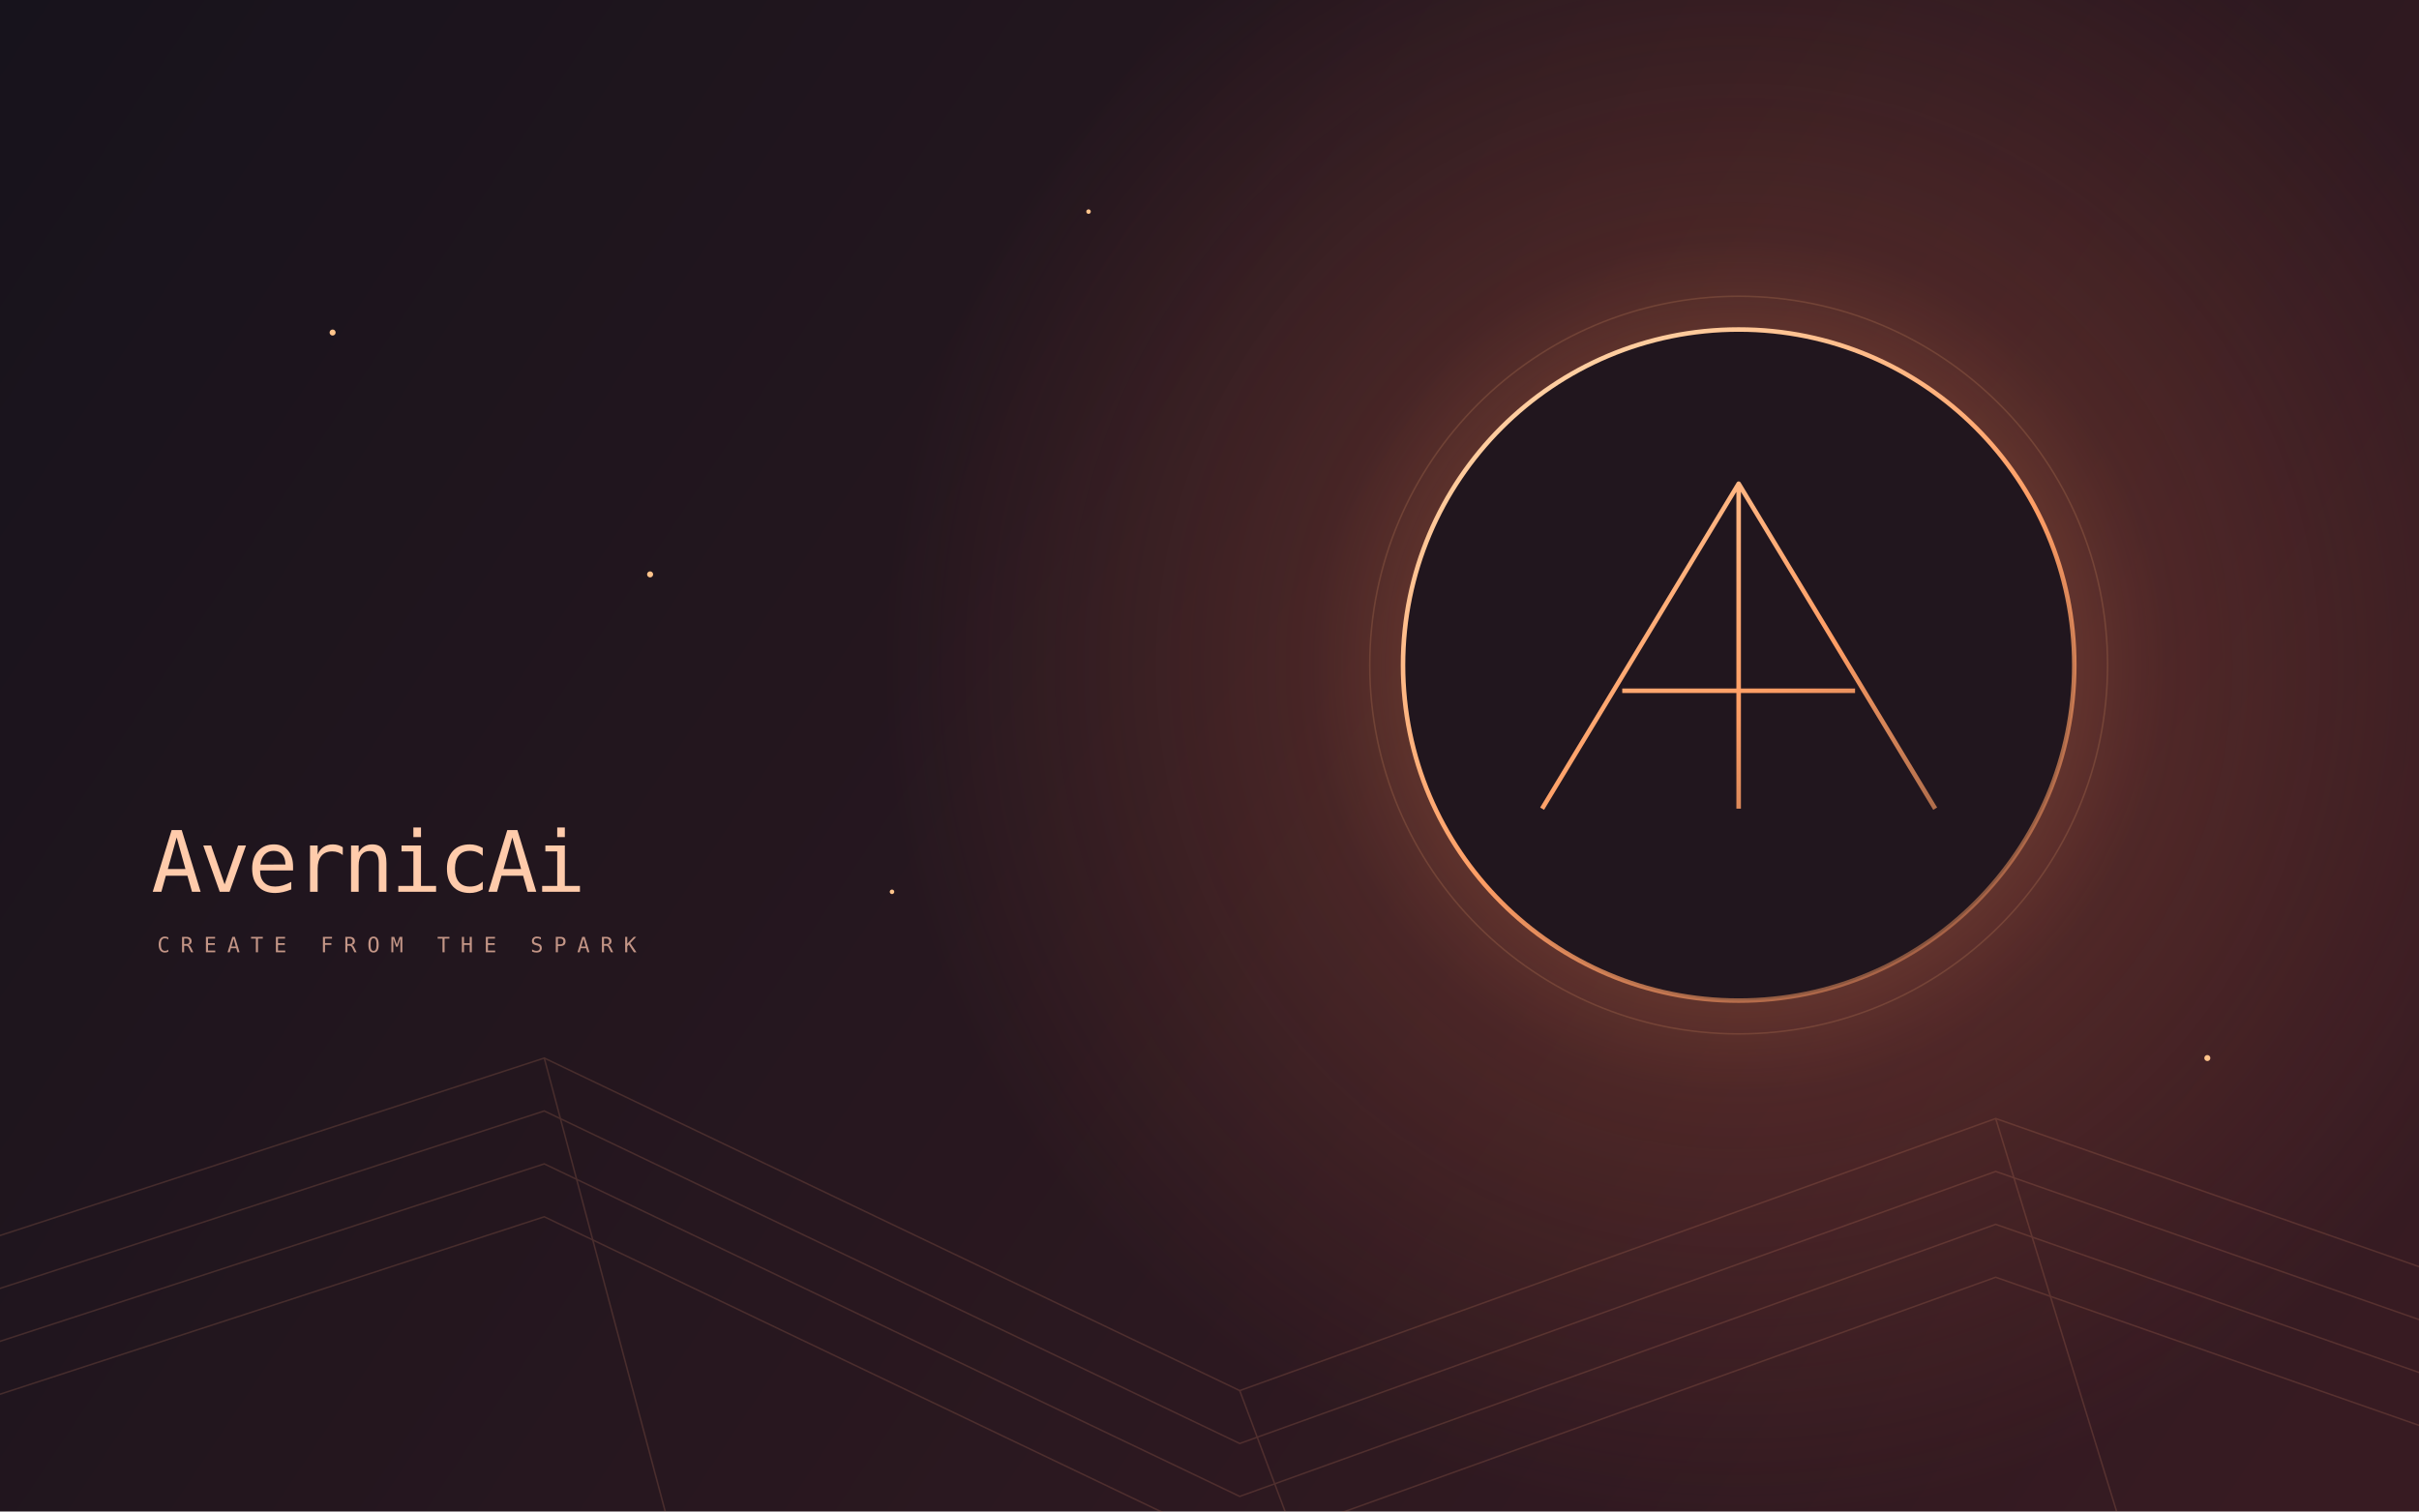
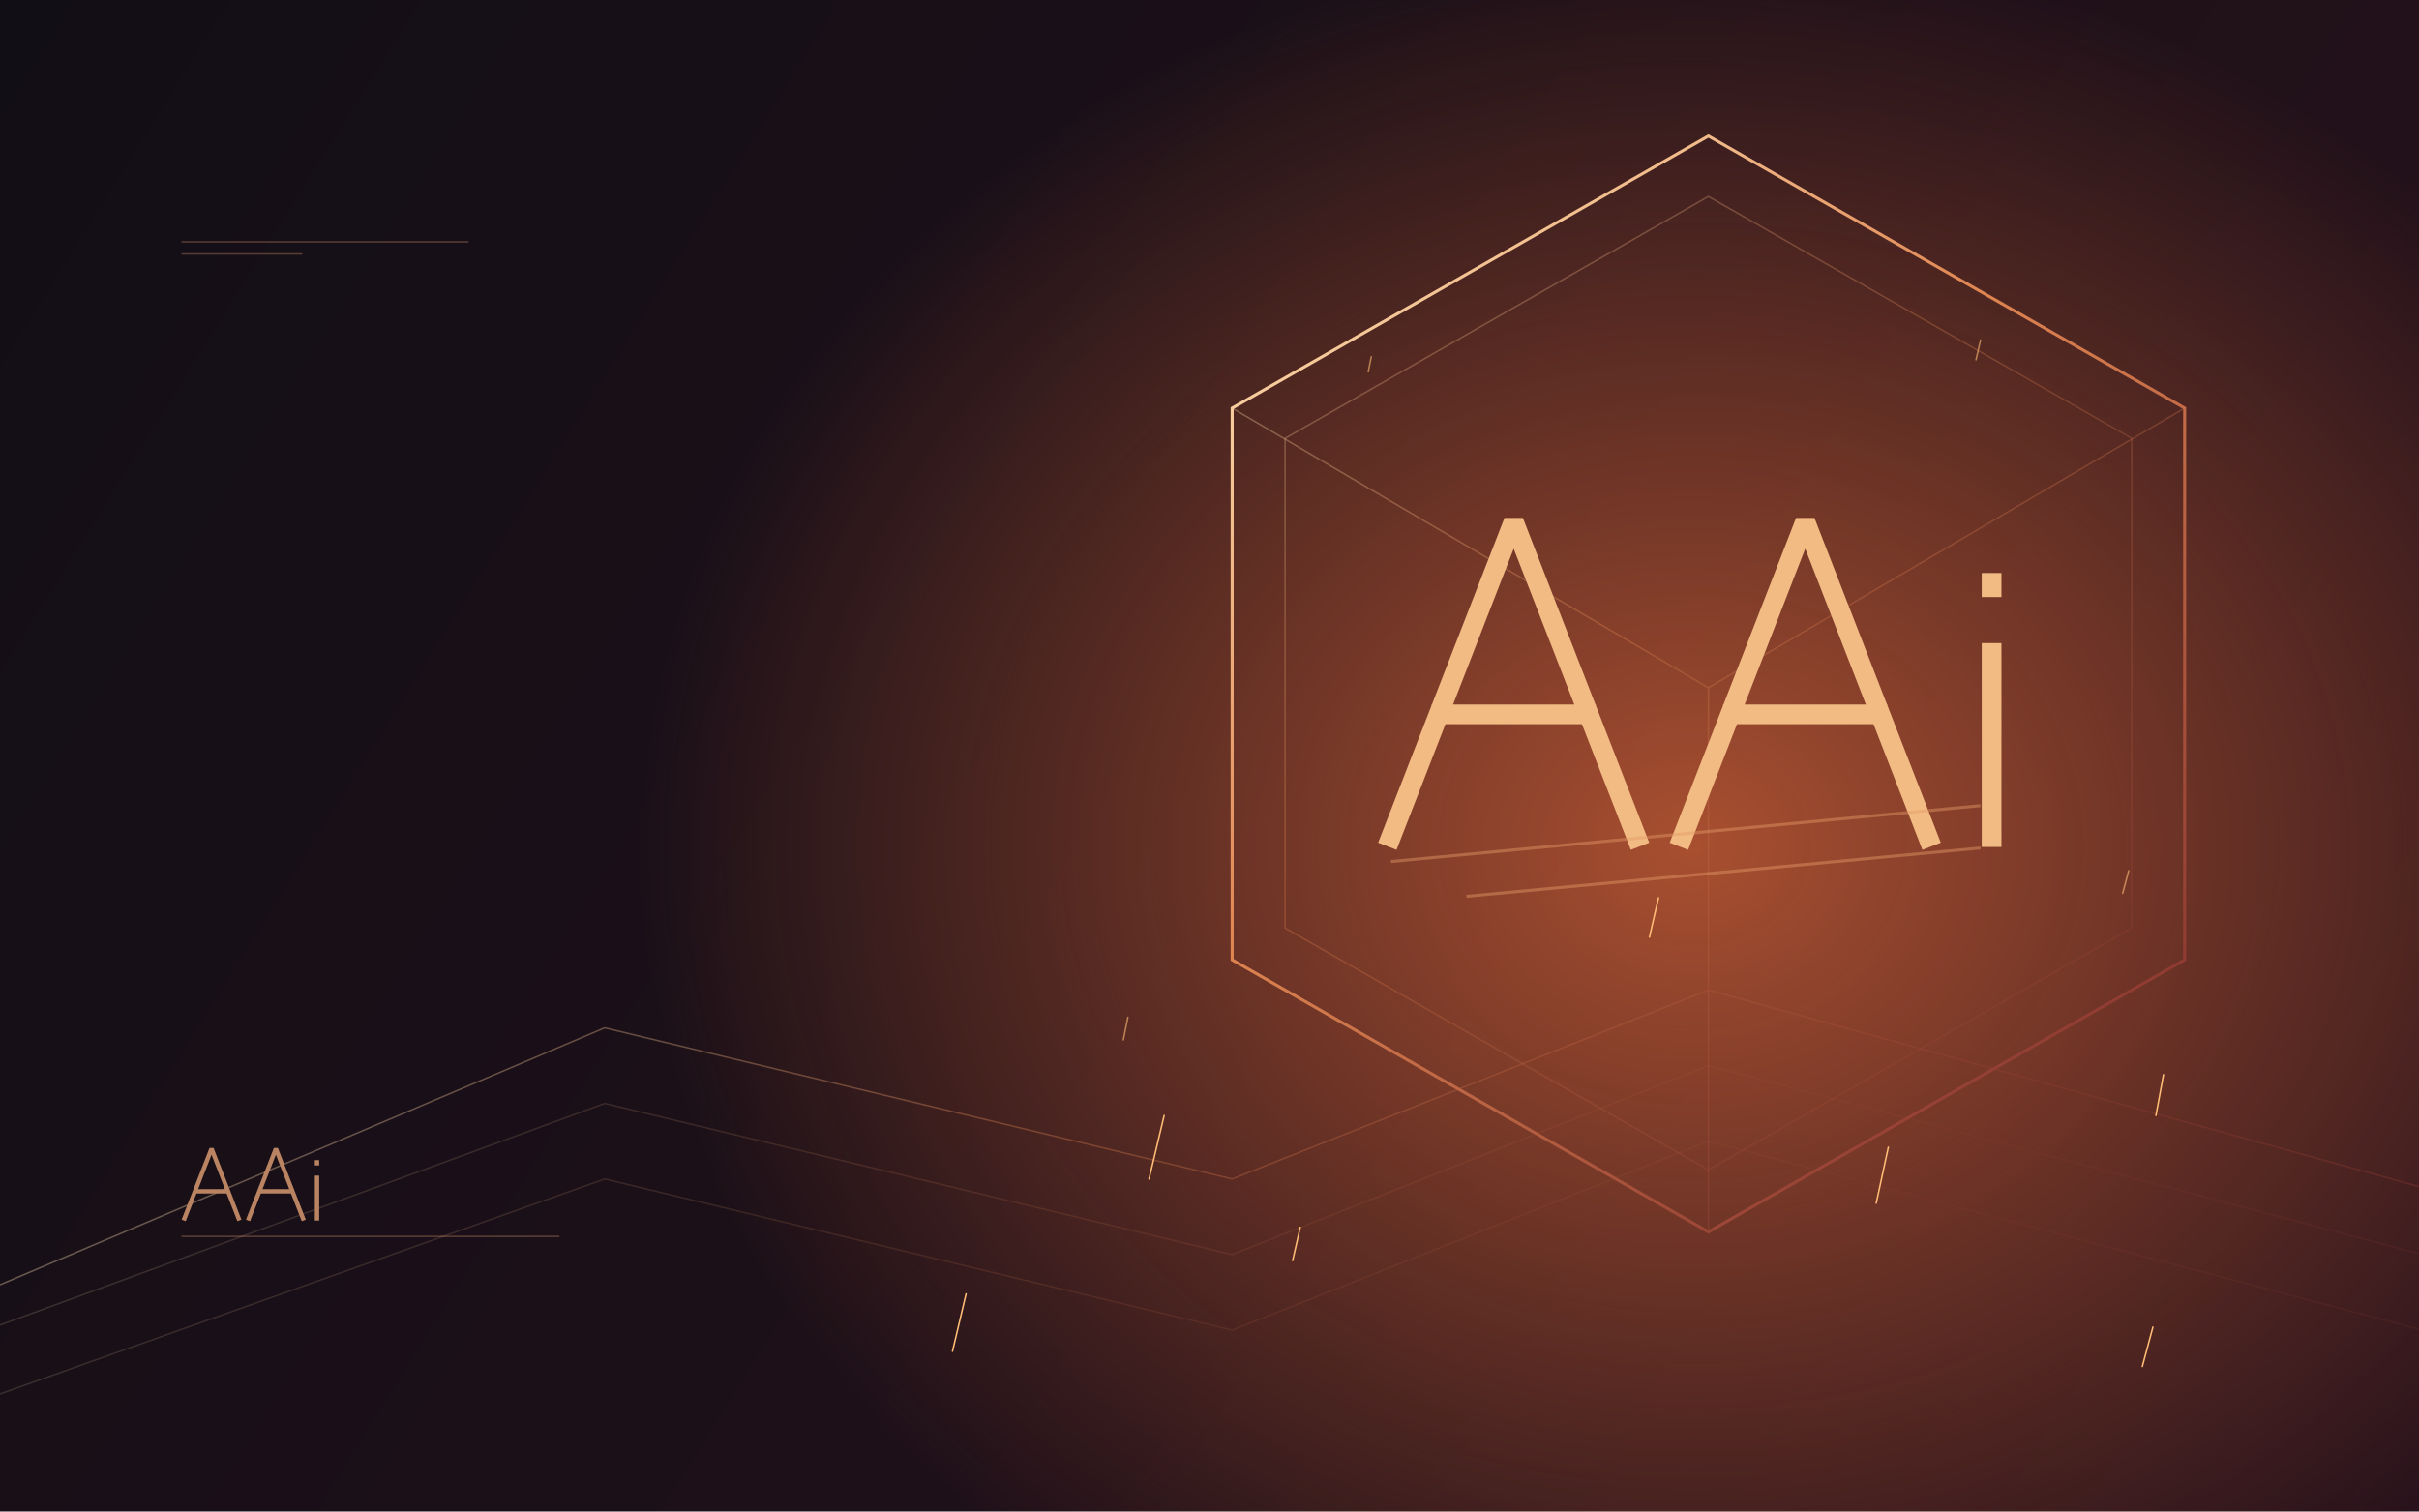
<svg xmlns="http://www.w3.org/2000/svg" viewBox="0 0 1600 1000" fill="none">
  <defs>
-     <linearGradient id="sky" x2="1500" y2="1000" gradientUnits="userSpaceOnUse">
-       <stop stop-color="#17131c" />
-       <stop offset="1" stop-color="#371b22" />
+     <linearGradient id="ground" x2="1600" y2="1000" gradientUnits="userSpaceOnUse">
+       <stop stop-color="#120e16" />
+       <stop offset="1" stop-color="#28121b" />
    </linearGradient>
-     <radialGradient id="halo">
-       <stop stop-color="#ffb26d" stop-opacity=".6" />
-       <stop offset=".5" stop-color="#ef7049" stop-opacity=".16" />
-       <stop offset="1" stop-color="#ef7049" stop-opacity="0" />
+     <radialGradient id="heat">
+       <stop stop-color="#e36a3a" stop-opacity=".7" />
+       <stop offset="1" stop-color="#e36a3a" stop-opacity="0" />
    </radialGradient>
-     <linearGradient id="rim" x1="900" y1="200" x2="1300" y2="800" gradientUnits="userSpaceOnUse">
-       <stop stop-color="#ffe5bc" />
-       <stop offset=".5" stop-color="#ff9e65" />
-       <stop offset="1" stop-color="#ff9e65" stop-opacity="0" />
+     <linearGradient id="copper" x1="800" y1="180" x2="1300" y2="760" gradientUnits="userSpaceOnUse">
+       <stop stop-color="#ffe2b4" />
+       <stop offset=".45" stop-color="#df8551" />
+       <stop offset="1" stop-color="#8f3b32" />
    </linearGradient>
+     <g id="aai">
+       <path d="M0 144 56 0l56 144M23 88h66m44 56L189 0l56 144m-89-56h66m52-28v84m0-116v2" stroke="currentColor" stroke-width="9" stroke-linecap="square" stroke-linejoin="bevel" />
+     </g>
  </defs>
-   <path fill="url(#sky)" d="M0 0h1600v1000H0z" />
-   <circle cx="1150" cy="440" r="570" fill="url(#halo)" />
-   <circle cx="1150" cy="440" r="222" fill="#21161e" stroke="url(#rim)" stroke-width="3" />
-   <circle cx="1150" cy="440" r="244" stroke="#f1a371" opacity=".18" />
-   <path d="m1020 535 130-215 130 215m-207-78h154m-77-137v215" stroke="url(#rim)" stroke-width="3" stroke-linejoin="round" />
-   <g stroke="#d78665" opacity=".2">
-     <path d="M-100 850 360 700l460 220 500-180 400 140M-100 885 360 735l460 220 500-180 400 140M-100 920 360 770l460 220 500-180 400 140M-100 955 360 805l460 220 500-180 400 140" />
-     <path d="m360 700 80 300m380-80 30 80m470-260 80 260" />
+   <path fill="url(#ground)" d="M0 0h1600v1000H0z" />
+   <ellipse cx="1120" cy="560" rx="700" ry="600" fill="url(#heat)" />
+   <g stroke="url(#copper)">
+     <path d="m1130 90 315 180v365l-315 180-315-180V270Z" stroke-width="2" />
+     <path d="m1130 130 280 160v324l-280 160-280-160V290Z" opacity=".3" />
+     <path d="M815 270 1130 455l315-185m-315 185v360M0 850l400-170 415 100 315-125 470 130" opacity=".35" />
+     <path d="M-50 895 400 730l415 100 315-125 510 135M-50 940 400 780l415 100 315-125 510 135" opacity=".15" />
  </g>
-   <g fill="#ffc48b">
-     <circle cx="220" cy="220" r="2" />
-     <circle cx="430" cy="380" r="2" />
-     <circle cx="720" cy="140" r="1.5" />
-     <circle cx="1460" cy="700" r="2" />
-     <circle cx="590" cy="590" r="1.5" />
+   <use href="#aai" transform="translate(920 345) scale(1.45)" color="#f2bb84" />
+   <path d="m920 570 390-37m-340 60 340-32" stroke="#e39866" stroke-width="2" opacity=".45" />
+   <g stroke="#ffbd76" stroke-linecap="round">
+     <path d="m760 780 10-42m85 96 5-22m381-16 8-37m177-21 5-27m-340-91 6-26M630 894l9-38m778 48 7-26" />
+     <path d="m743 688 3-15m561-435 3-13m-405 21 2-10m497 355 4-15" opacity=".6" />
  </g>
-   <text x="100" y="590" fill="#ffcbab" font-family="monospace" font-size="56" letter-spacing="-2">AvernicAi</text>
-   <text x="104" y="630" fill="#c39586" font-family="monospace" font-size="14" letter-spacing="7">CREATE FROM THE SPARK</text>
+   <path d="M120 160h190m-190 8h80m-80 650h250" stroke="#d39168" opacity=".35" />
+   <use href="#aai" transform="translate(122 760) scale(.32)" color="#ba8463" />
</svg>
